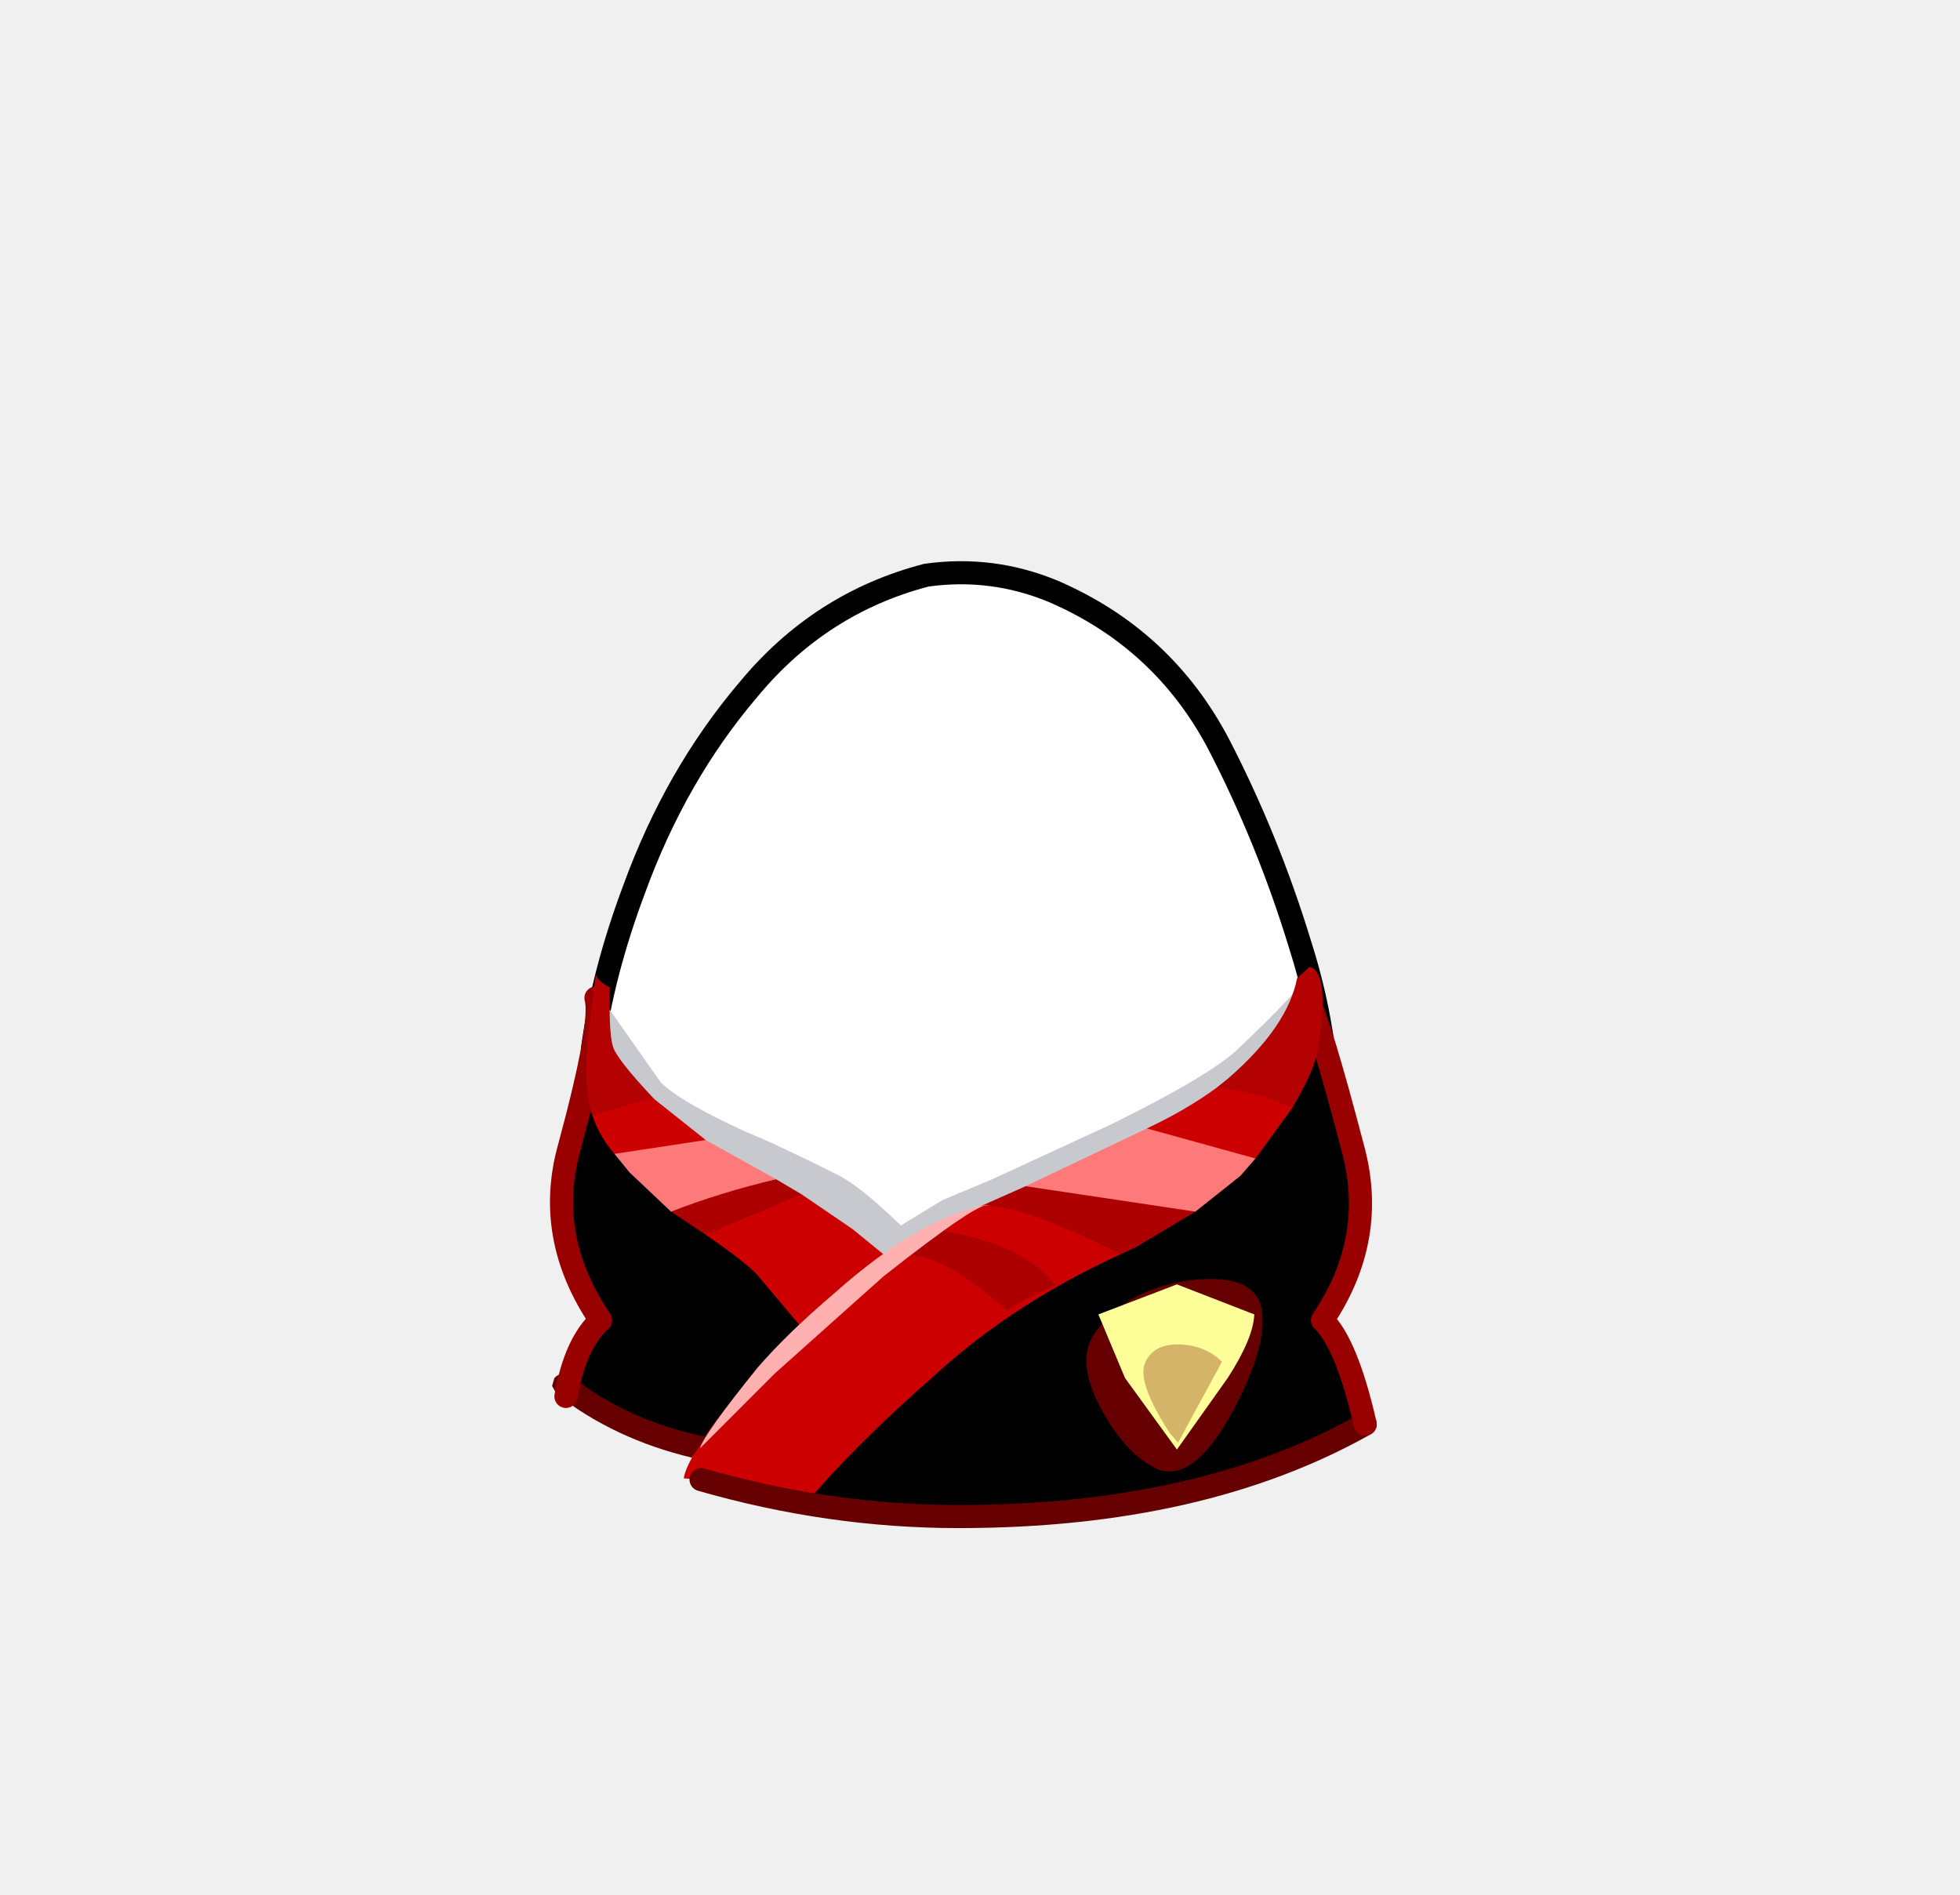
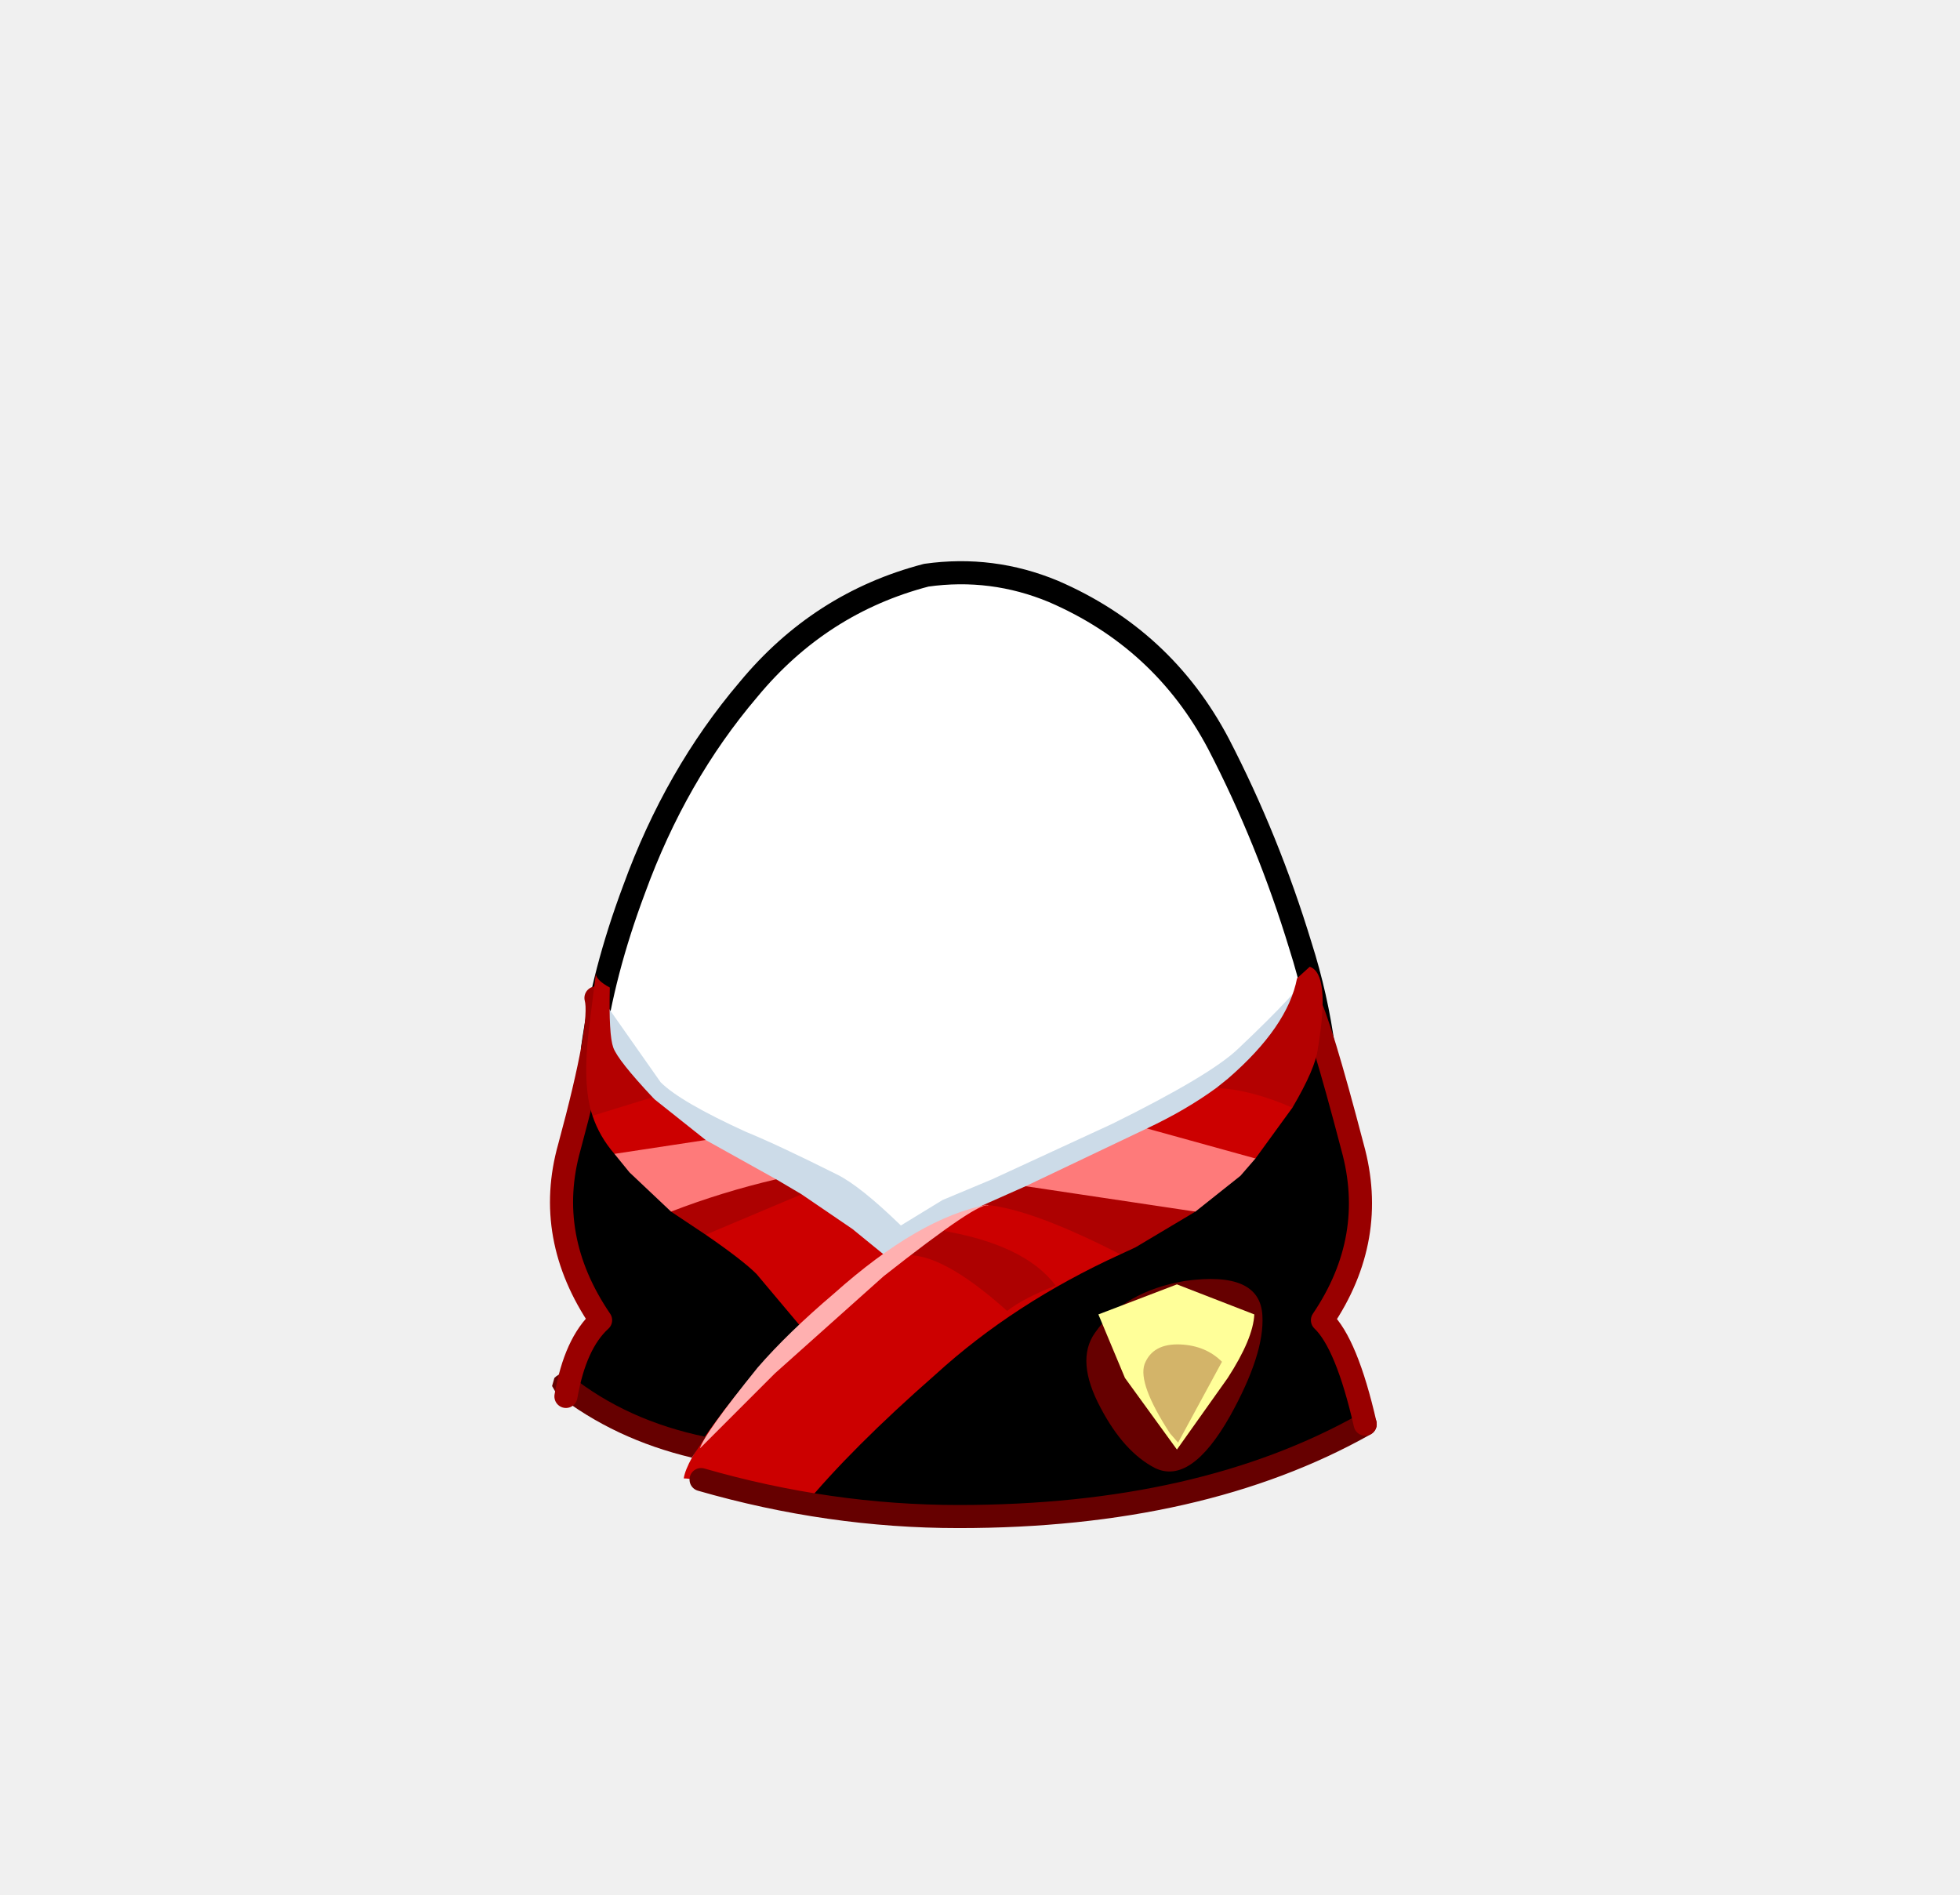
<svg xmlns="http://www.w3.org/2000/svg" xmlns:xlink="http://www.w3.org/1999/xlink" height="82" width="84.85">
  <g transform="translate(37.4 42.25)">
    <use height="38" transform="translate(-11.95 -17.45)" width="32.05" xlink:href="#a" />
    <use height="21.6" transform="translate(-12.25 -17.95)" width="32.65" xlink:href="#b" />
    <use height="21.15" transform="translate(-13.2 2.25)" width="34.9" xlink:href="#c" />
    <use height="14.45" transform="translate(-11.75 -.2)" width="31.05" xlink:href="#d" />
    <use height="8.35" transform="translate(9.65 13.1)" width="7.6" xlink:href="#e" />
    <use height="13.7" transform="translate(-7.8 9.3)" width="18.9" xlink:href="#f" />
    <use height="6.7" transform="translate(-13.5 17.2)" width="35.7" xlink:href="#g" />
    <use height="19.4" transform="translate(18.7 .5)" width="3.5" xlink:href="#h" />
    <use height="18.25" transform="translate(-13.6 .45)" width="2.7" xlink:href="#i" />
    <use height="3.7" transform="translate(-10.8 6.5)" width="27.75" xlink:href="#j" />
    <use height="3.5" transform="translate(1.7 11)" width="6.6" xlink:href="#k" />
    <use height="10.55" transform="translate(-7.1 9.9)" width="12.5" xlink:href="#l" />
    <use height="3.25" transform="translate(-8.35 8.8)" width="22.7" xlink:href="#m" />
    <use height="3.3" transform="translate(-11.75 4.6)" width="30.3" xlink:href="#n" />
    <use height="6.45" transform="translate(-12 -.4)" width="31.85" xlink:href="#o" />
    <use height="7.15" transform="translate(10.15 13.35)" width="6.75" xlink:href="#p" />
    <use height="4.25" transform="translate(12.1 15.95)" width="3.4" xlink:href="#q" />
  </g>
  <defs>
    <use height="38" width="32.05" xlink:href="#r" id="a" />
    <use height="21.6" width="32.65" xlink:href="#s" id="b" />
    <use height="21.15" width="34.9" xlink:href="#t" id="c" />
    <use height="14.45" width="31.05" xlink:href="#u" id="d" />
    <use height="8.35" width="7.6" xlink:href="#v" id="e" />
    <use height="13.7" width="18.9" xlink:href="#w" id="f" />
    <use height="6.7" width="35.7" xlink:href="#x" id="g" />
    <use height="19.4" width="3.5" xlink:href="#y" id="h" />
    <use height="18.25" width="2.7" xlink:href="#z" id="i" />
    <use height="3.7" width="27.75" xlink:href="#A" id="j" />
    <use height="3.5" width="6.6" xlink:href="#B" id="k" />
    <use height="10.55" width="12.5" xlink:href="#C" id="l" />
    <use height="3.25" width="22.7" xlink:href="#D" id="m" />
    <use height="3.3" width="30.3" xlink:href="#E" id="n" />
    <use height="6.45" width="31.85" xlink:href="#F" id="o" />
    <use height="7.15" width="6.75" xlink:href="#G" id="p" />
    <use height="4.25" width="3.4" xlink:href="#H" id="q" />
    <path d="M27.35 7.4q2.15 4.15 3.55 8.75 1.45 4.7 1.15 9.5-.35 4.95-4.2 8.1-3.8 3.2-8.75 4.05l-2.6.2q-3.6 0-7.05-1.15-4.65-1.6-7.1-5.5Q-.2 27.4.05 23q.2-4.4 2-9.3Q3.85 8.75 7 5.05 10.1 1.3 14.7.1l1.8-.1q1.9.05 3.7.8 4.75 2.05 7.15 6.6" fill="#fff" fill-rule="evenodd" transform="translate(-.05)" id="r" />
    <path d="M31.9 20.6q-.3-2.25-1-4.45-1.4-4.6-3.55-8.75-2.4-4.55-7.15-6.6-2.65-1.1-5.5-.7Q10.1 1.3 7 5.05q-3.15 3.7-4.95 8.65Q.7 17.3.25 20.6" fill="none" stroke="#000" stroke-linecap="round" stroke-linejoin="round" transform="translate(.25 .5)" id="s" />
-     <path d="M20.5 12.05q-4.85 2.25-7.1 2.4-1.45.15-2.65-1l-1.95-2.2-2.35-2L3.7 6.8q-1.8-1.05-2.45-2L0 1.4l.35-.3 2.6 3.7q.85.85 3.7 2.15Q8 7.5 10.6 8.8q1 .5 2.75 2.2l1.8-1.1L17.3 9l5.2-2.4q4.25-2.1 5.45-3.25Q30.7.75 31.05 0q-.15 1.9-2.4 5.5-2.25 3.85-8.15 6.55" fill="#c8c9ce" fill-rule="evenodd" id="u" />
+     <path d="M20.5 12.05q-4.85 2.25-7.1 2.4-1.45.15-2.65-1l-1.95-2.2-2.35-2L3.7 6.8q-1.8-1.05-2.45-2L0 1.4l.35-.3 2.6 3.7q.85.85 3.7 2.15Q8 7.5 10.6 8.8q1 .5 2.75 2.2l1.8-1.1L17.3 9l5.2-2.4q4.25-2.1 5.45-3.25Q30.7.75 31.05 0q-.15 1.9-2.4 5.5-2.25 3.85-8.15 6.55" fill="#ccdbe8" fill-rule="evenodd" id="u" />
    <path d="M7.6 1.6q.1 1.65-1.4 4.35-1.7 3-3.25 2.25Q1.6 7.5.6 5.6-.5 3.55.35 2.35 1.6.55 4.25.1 7.5-.35 7.6 1.6" fill="#600" fill-rule="evenodd" id="v" />
    <path d="M13 .45q6.15-.4 5.9 2.15-4.6 2.1-8 5.2-3.65 3.2-5.75 5.75Q.85 12.3 0 12.3q.1-.7 1.3-2.35Q3 7.6 5.2 5.55l-.2.1-1.85-2.2q-.6-.6-2.2-1.7Q2.55-.7 5.1 0l2.2 1.5 1.35 1.1.05.1Q9.85 1.85 13 .45" fill="#c00" fill-rule="evenodd" transform="translate(0 .15)" id="w" />
    <path d="M2.5 18.4q-.8-3.5-1.85-4.5 2.4-3.55 1.3-7.5Q.55 1.05 0 0" fill="none" stroke="#900" stroke-linecap="round" stroke-linejoin="round" transform="translate(.5 .5)" id="y" />
    <path d="M.2 17.25q.4-2.3 1.5-3.3-2.45-3.6-1.35-7.5Q1.8 1.1 1.5 0" fill="none" stroke="#900" stroke-linecap="round" stroke-linejoin="round" transform="translate(.5 .5)" id="z" />
-     <path d="M.65 1.9 0 1.1Q.45-.35 3.95.5L7 2.2Q5.15 3.6 2.45 3.6L.65 1.9m27.1-.6-.65.75-1.95 1.55q-5.35.15-7.35-1.1L23.05 0q4.65-.5 4.7 1.3" fill="#fe7a7a" fill-rule="evenodd" transform="translate(0 .1)" id="A" />
+     <path d="M0 1.1Q.45-.35 3.95.5L7 2.2Q5.15 3.6 2.45 3.6L.65 1.9 0 1.1m27.1.95L25.15 3.6q-5.35.15-7.35-1.1L23.05 0q4.65-.5 4.7 1.3l-.65.75" fill="#fe7a7a" fill-rule="evenodd" transform="translate(0 .1)" id="A" />
    <path d="M1.55 0q3.7.6 5.05 2.4-1.4.55-2.1 1.1Q1.6.9 0 1.1.5.4 1.55 0" fill="#ad0101" fill-rule="evenodd" id="B" />
    <path d="M12.5.05q-.3-.3-4.55 3.05l-4.7 4.2L0 10.55q.2-.65 2.5-3.5 1.3-1.5 3.3-3.2Q9.5.55 12.45 0l.05.05" fill="#ffb0b0" fill-rule="evenodd" id="C" />
-     <path d="M0 1.2Q1.35-.6 2.6.4l.1.1 2.2 1.75-3.95.6Q.3 2.1 0 1.2M30.3.85l-1.6 2.2-4.7-1.3Q25.7.95 27 0q2.75-.75 3.3.85" fill="#c00" fill-rule="evenodd" transform="translate(0 .25)" id="E" />
+     <path d="m30.3.85-1.6 2.2-4.7-1.3Q25.7.95 27 0q2.75-.75 3.3.85M0 1.2Q1.35-.6 2.6.4l.1.1 2.2 1.75-3.95.6Q.3 2.1 0 1.2" fill="#c00" fill-rule="evenodd" transform="translate(0 .25)" id="E" />
    <path d="M6.75 1.3Q6.7 2.35 5.6 4.05l-2.2 3.1-2.25-3.1L0 1.3 3.4 0l3.35 1.3" fill="#ff9" fill-rule="evenodd" id="G" />
    <path d="M1.15 3.85Q-.25 1.7.05.85.4-.05 1.6 0q1.1.05 1.8.75l-1.9 3.5-.35-.4" fill="#d3b469" fill-rule="evenodd" id="H" />
    <path d="m20.1 2.95-.65.3q-3.9-2-5.9-2.15l1.8-.8 7.35 1.1-2.6 1.55M4.55 0l1.1.65L1.5 2.4 0 1.4Q2.2.55 4.55 0" id="D" fill="#ad0101" fill-rule="evenodd" />
    <path d="M31.65 3.55q-.1.85-1.1 2.55-1.85-.8-3.3-.85l.5-.4q2.6-2.25 3-4.35l.55-.5q.9.3.35 3.55M1 .9q-.05 2.05.15 2.6.2.55 1.7 2.15l-2.6.8Q-.2 5.15.1 2.65L.4.25q-.05.3.6.65" id="F" fill="#b40101" fill-rule="evenodd" />
    <g id="t" fill-rule="evenodd">
-       <path d="m33.55 12.4 1.85 4.75Q30.55 21 17.55 21l-9.7-1.35q.95-2.1 3.25-4.6 4.6-4.95 11.55-6.65 6.1-1.55 9.1-5.1 1.5-1.8 1.8-3.3l1.75 7.65q.2 1.1-1.75 4.75" transform="translate(-.5)" />
-       <path d="M1.8.2q-.4 1.65.35 3.45 1.55 3.8 7.5 4.5 3.3.4 4.1 4.8.4 2.2.1 4.35l3.95 3.85q-7.8 0-11.45-1.7l2.7-1.25q-5.7.25-8.35-2.75L2.25 13Q0 9.6.65 5.95 1.25 2.45 1.8.2" transform="translate(-.5)" />
+       <path d="M35.3 7.65q.2 1.1-1.75 4.75l1.85 4.75Q30.55 21 17.55 21l-9.7-1.35q.95-2.1 3.25-4.6 4.6-4.95 11.55-6.65 6.1-1.55 9.1-5.1 1.5-1.8 1.8-3.3l1.75 7.65" transform="translate(-.5)" />
+       <path d="M1.8.1q-.4 1.7.35 3.55 1.55 3.8 7.5 4.5 3.3.4 4.1 4.8.4 2.2.1 4.35l3.95 3.85q-7.8 0-11.45-1.7l2.7-1.25q-5.7.25-8.35-2.75L2.25 13Q0 9.6.65 5.95 1.25 2.35 1.8.1" transform="translate(-.5)" />
    </g>
    <g id="x">
      <path d="M.2.9 0 .55.1.2Q.25.05.45 0L.8.1q2.45 1.95 5.85 2.65l-.6.9Q2.7 2.85.2.9" fill="#600" fill-rule="evenodd" />
      <path d="M6.45 4.6Q12 6.2 17.6 6.2q10.5 0 17.6-4" fill="none" stroke="#600" stroke-linecap="round" stroke-linejoin="round" />
    </g>
  </defs>
</svg>
